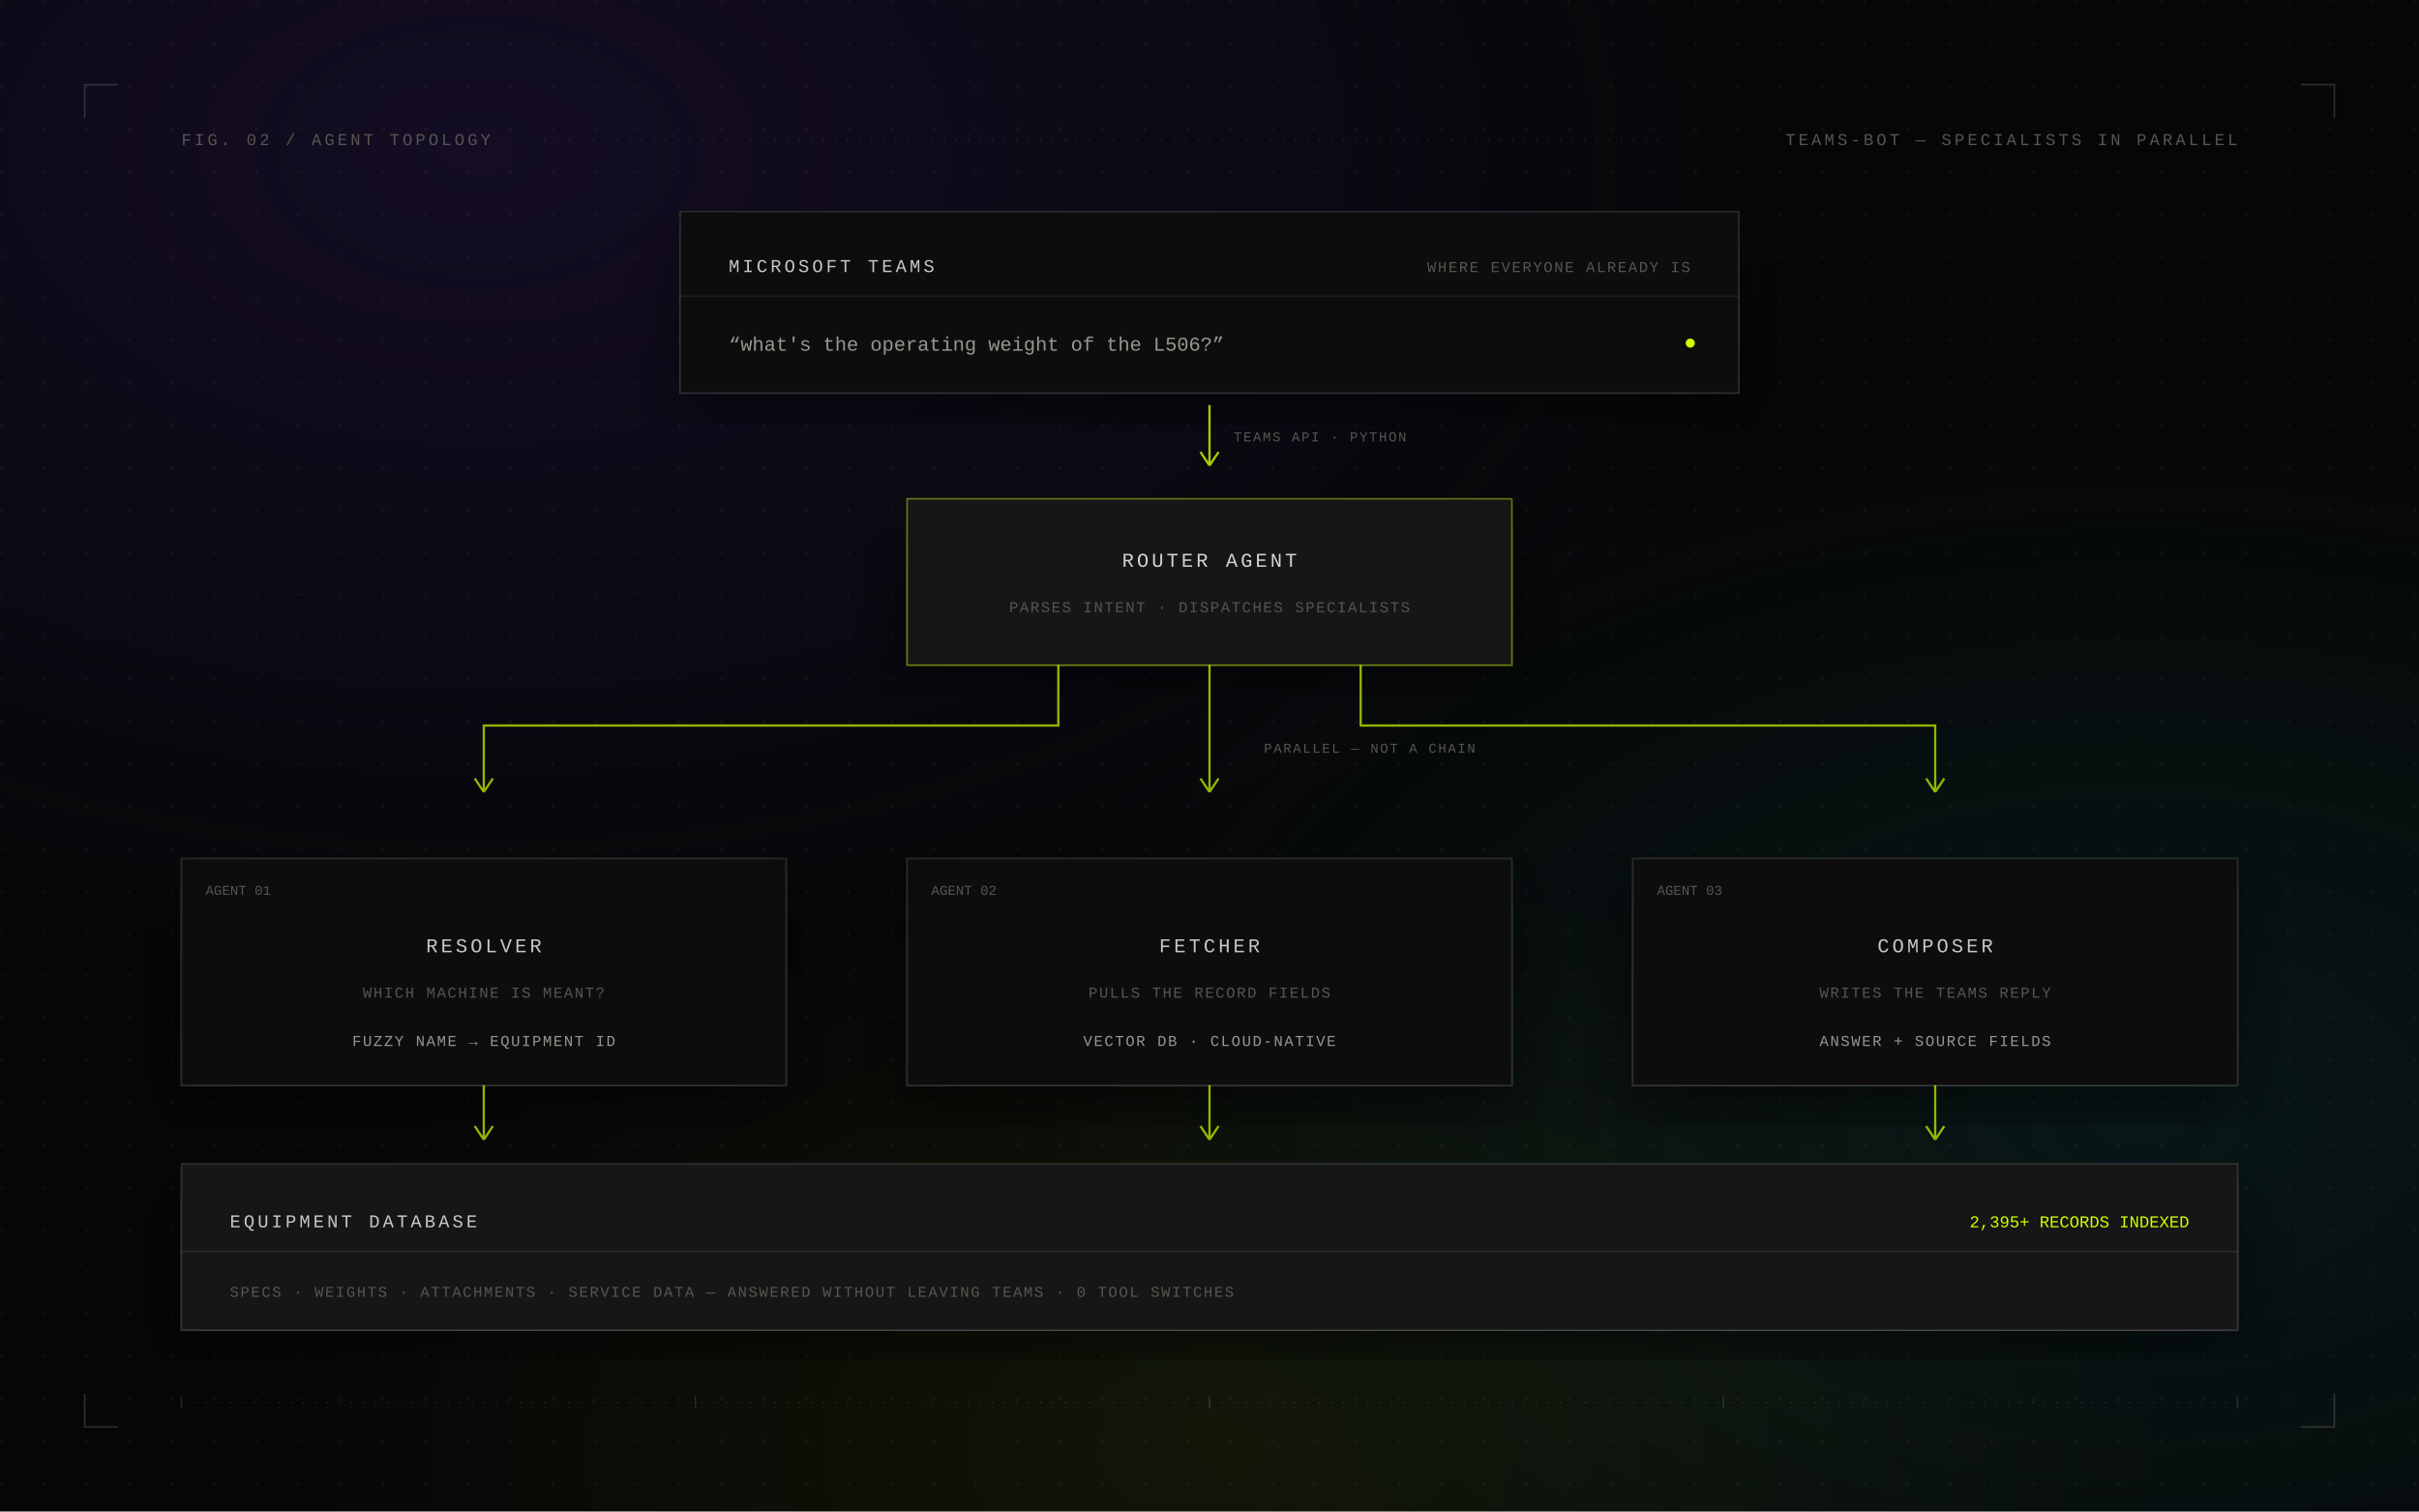
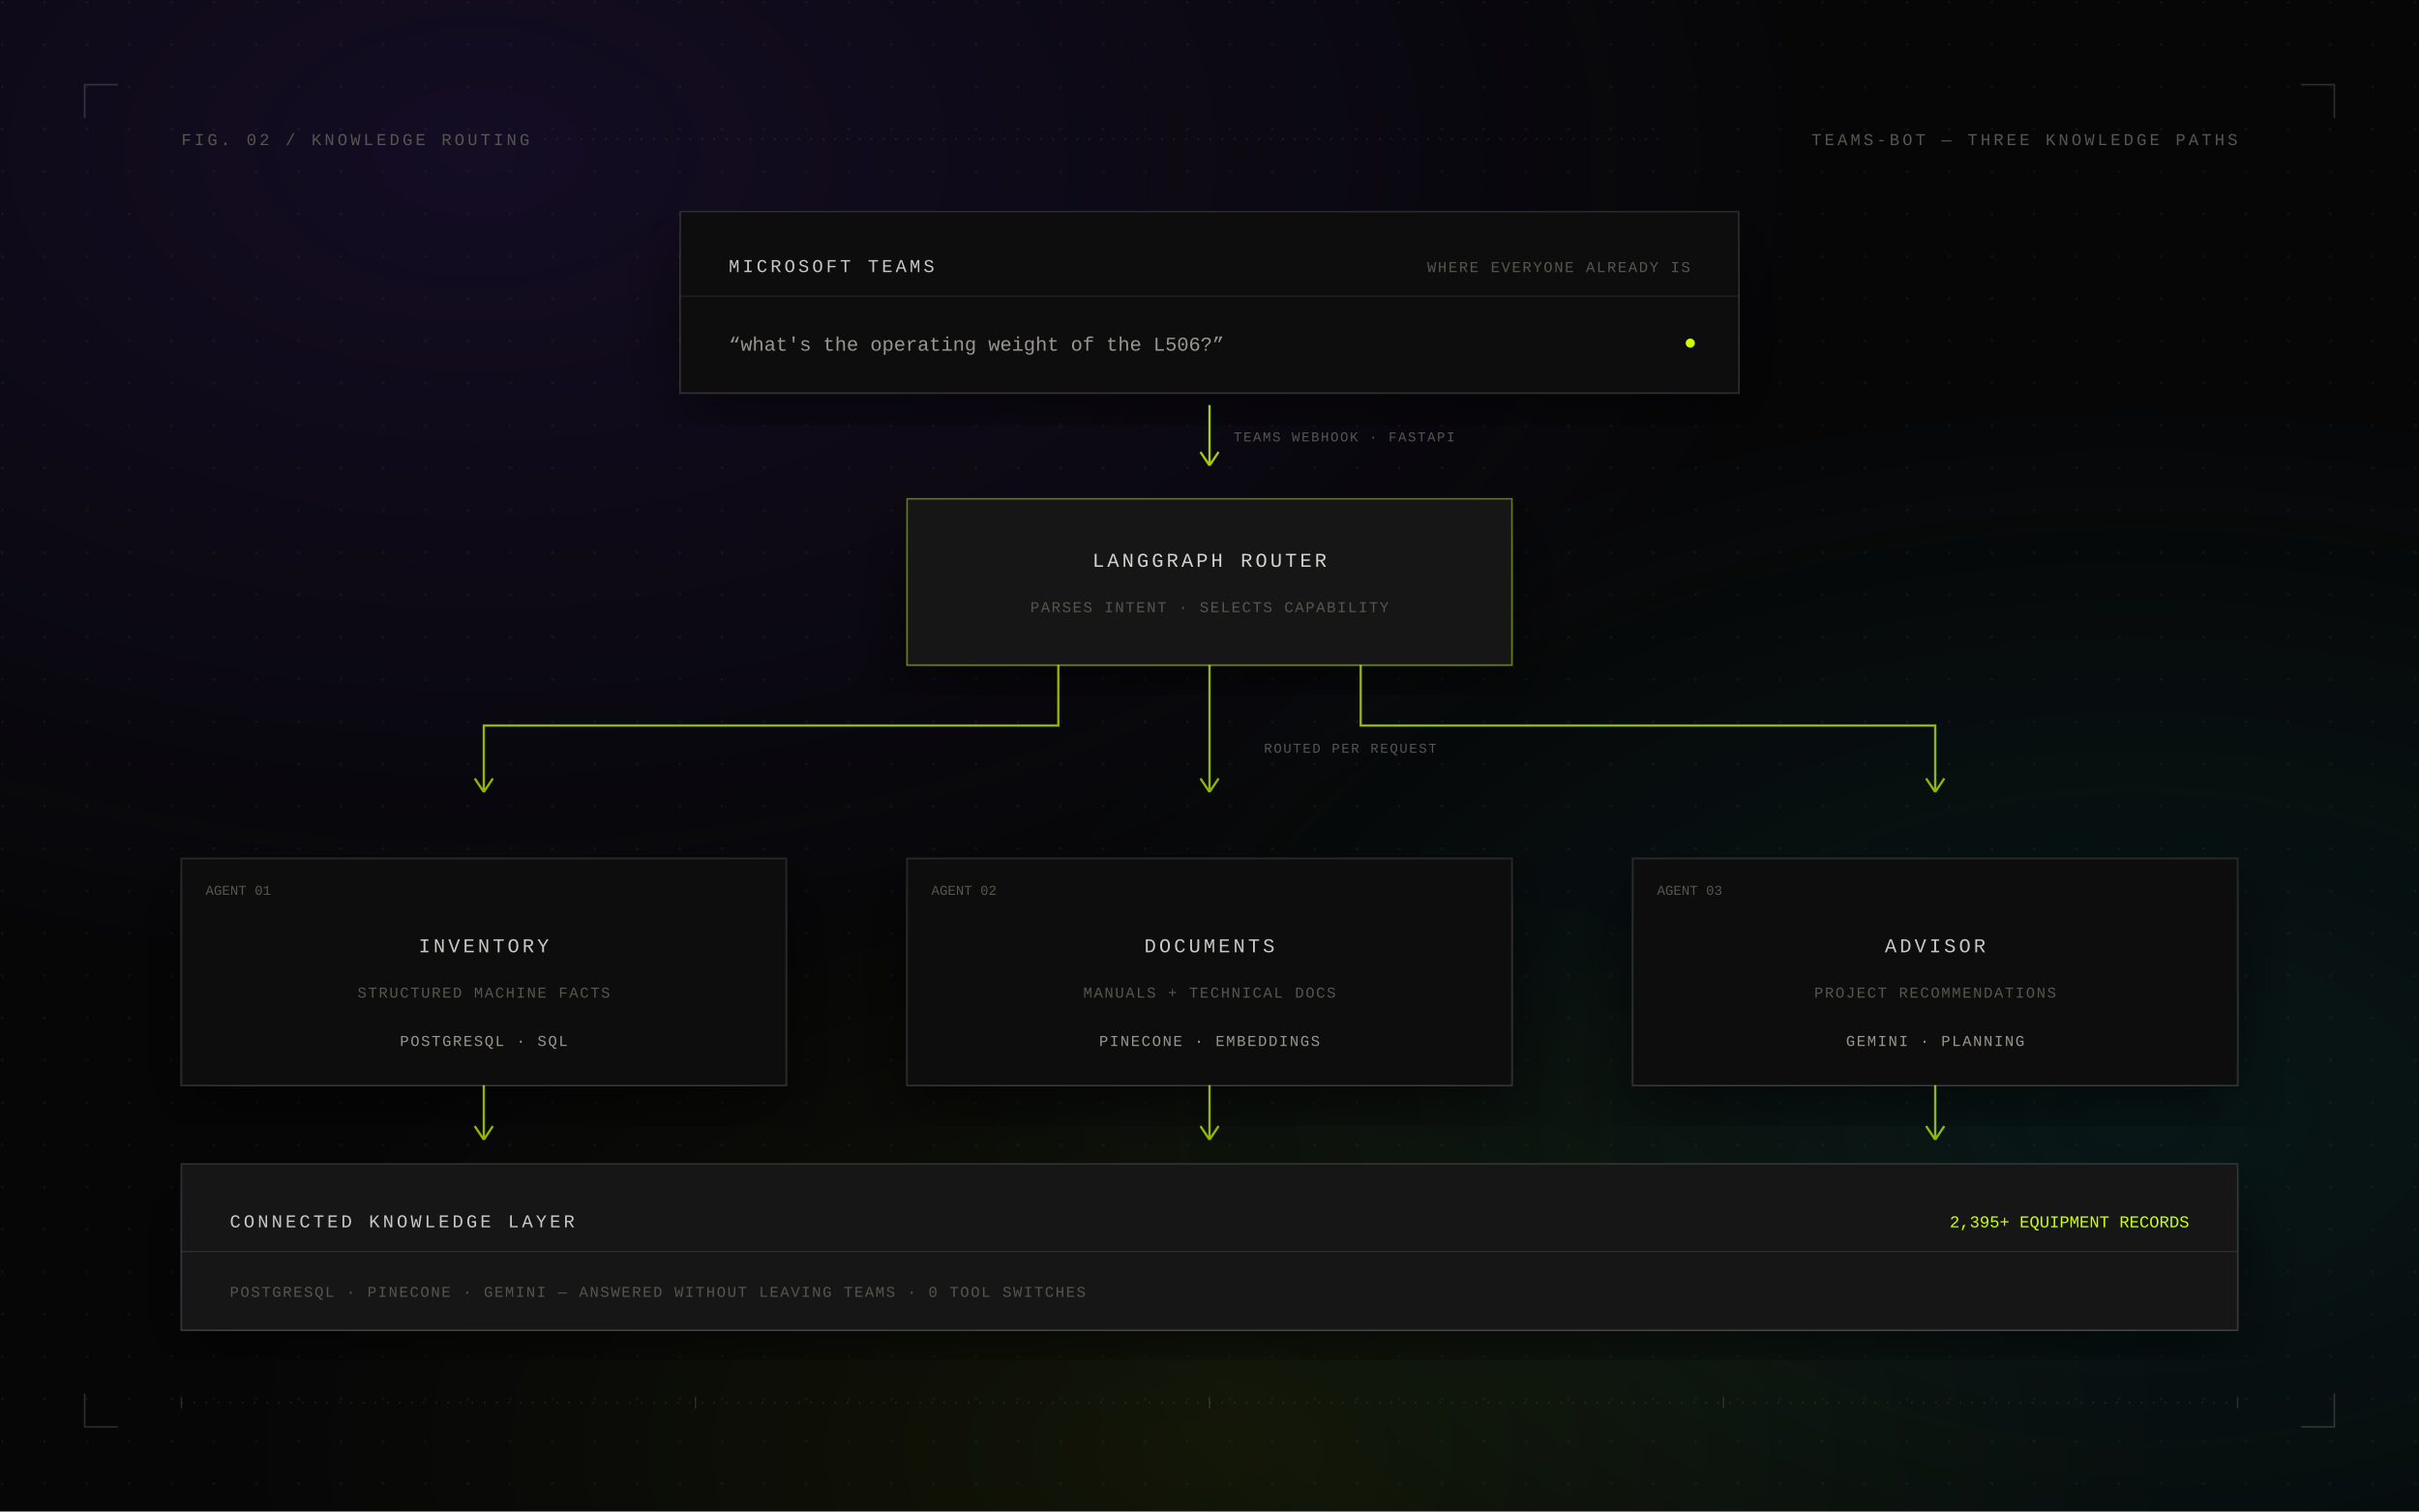
<svg xmlns="http://www.w3.org/2000/svg" width="1600" height="1000" viewBox="0 0 1600 1000" font-family="ui-monospace,'Cascadia Mono','Courier New',monospace">
  <defs>
    <radialGradient id="gv" cx="20%" cy="10%" r="55%">
      <stop offset="0%" stop-color="#221440" stop-opacity="0.5" />
      <stop offset="100%" stop-color="#221440" stop-opacity="0" />
    </radialGradient>
    <radialGradient id="gt" cx="88%" cy="74%" r="48%">
      <stop offset="0%" stop-color="#0b2b2b" stop-opacity="0.45" />
      <stop offset="100%" stop-color="#0b2b2b" stop-opacity="0" />
    </radialGradient>
    <radialGradient id="ga" cx="50%" cy="96%" r="40%">
      <stop offset="0%" stop-color="#ceff00" stop-opacity="0.06" />
      <stop offset="100%" stop-color="#ceff00" stop-opacity="0" />
    </radialGradient>
    <pattern id="dots" width="28" height="28" patternUnits="userSpaceOnUse">
      <circle cx="1.5" cy="1.5" r="1" fill="#eae8e3" fill-opacity="0.045" />
    </pattern>
    <filter id="sh" x="-8%" y="-12%" width="116%" height="130%">
      <feDropShadow dx="0" dy="16" stdDeviation="24" flood-color="#000000" flood-opacity="0.55" />
    </filter>
    <path id="arrv" d="M0 0v40m0 0l-6 -9m6 9l6 -9" />
  </defs>
  <rect width="1600" height="1000" fill="#060607" />
  <rect width="1600" height="1000" fill="url(#gv)" />
  <rect width="1600" height="1000" fill="url(#gt)" />
  <rect width="1600" height="1000" fill="url(#ga)" />
  <rect width="1600" height="1000" fill="url(#dots)" />
  <g stroke="#eae8e3" stroke-opacity="0.18" fill="none">
    <path d="M56 78v-22h22" />
    <path d="M1544 78v-22h-22" />
    <path d="M56 922v22h22" />
    <path d="M1544 922v22h-22" />
  </g>
-   <text x="120" y="96" font-size="11" letter-spacing="2" fill="#56554f">FIG. 02 / AGENT TOPOLOGY</text>
+   <text x="120" y="96" font-size="11" letter-spacing="2" fill="#56554f">FIG. 02 / KNOWLEDGE ROUTING</text>
  <line x1="360" y1="92" x2="1100" y2="92" stroke="#eae8e3" stroke-opacity="0.12" stroke-dasharray="1 7" />
-   <text x="1480" y="96" text-anchor="end" font-size="11" letter-spacing="2" fill="#56554f">TEAMS-BOT — SPECIALISTS IN PARALLEL</text>
+   <text x="1480" y="96" text-anchor="end" font-size="11" letter-spacing="2" fill="#56554f">TEAMS-BOT — THREE KNOWLEDGE PATHS</text>
  <rect x="450" y="140" width="700" height="120" fill="#0c0c0e" stroke="#eae8e3" stroke-opacity="0.14" filter="url(#sh)" />
  <text x="482" y="180" font-size="12" letter-spacing="2" fill="#eae8e3" fill-opacity="0.85">MICROSOFT TEAMS</text>
  <text x="1118" y="180" text-anchor="end" font-size="10" letter-spacing="1" fill="#56554f">WHERE EVERYONE ALREADY IS</text>
  <line x1="450" y1="196" x2="1150" y2="196" stroke="#eae8e3" stroke-opacity="0.08" />
  <text x="482" y="232" font-size="13" fill="#98968f">“what's the operating weight of the L506?”</text>
  <circle cx="1118" cy="227" r="3" fill="#ceff00" />
  <use href="#arrv" x="800" y="268" stroke="#ceff00" stroke-opacity="0.8" stroke-width="1.5" fill="none" />
-   <text x="816" y="292" font-size="9" letter-spacing="1" fill="#56554f">TEAMS API · PYTHON</text>
+   <text x="816" y="292" font-size="9" letter-spacing="1" fill="#56554f">TEAMS WEBHOOK · FASTAPI</text>
  <rect x="600" y="330" width="400" height="110" fill="#141417" stroke="#ceff00" stroke-opacity="0.45" filter="url(#sh)" />
-   <text x="800" y="375" text-anchor="middle" font-size="13" letter-spacing="2" fill="#eae8e3" fill-opacity="0.9">ROUTER AGENT</text>
-   <text x="800" y="405" text-anchor="middle" font-size="10" letter-spacing="1" fill="#56554f">PARSES INTENT · DISPATCHES SPECIALISTS</text>
+   <text x="800" y="375" text-anchor="middle" font-size="13" letter-spacing="2" fill="#eae8e3" fill-opacity="0.9">LANGGRAPH ROUTER</text>
+   <text x="800" y="405" text-anchor="middle" font-size="10" letter-spacing="1" fill="#56554f">PARSES INTENT · SELECTS CAPABILITY</text>
  <g stroke="#ceff00" stroke-opacity="0.7" stroke-width="1.5" fill="none">
    <path d="M700 440v40h-380v44m0 0l-6 -9m6 9l6 -9" />
    <path d="M800 440v84m0 0l-6 -9m6 9l6 -9" />
    <path d="M900 440v40h380v44m0 0l-6 -9m6 9l6 -9" />
  </g>
-   <text x="836" y="498" font-size="9" letter-spacing="1" fill="#56554f">PARALLEL — NOT A CHAIN</text>
+   <text x="836" y="498" font-size="9" letter-spacing="1" fill="#56554f">ROUTED PER REQUEST</text>
  <g fill="#0c0c0e" stroke="#eae8e3" stroke-opacity="0.14">
    <rect x="120" y="568" width="400" height="150" filter="url(#sh)" />
    <rect x="600" y="568" width="400" height="150" filter="url(#sh)" />
    <rect x="1080" y="568" width="400" height="150" filter="url(#sh)" />
  </g>
  <g font-size="9" fill="#56554f">
    <text x="136" y="592">AGENT 01</text>
    <text x="616" y="592">AGENT 02</text>
    <text x="1096" y="592">AGENT 03</text>
  </g>
  <g font-size="13" letter-spacing="2" text-anchor="middle" fill="#eae8e3" fill-opacity="0.85">
-     <text x="320" y="630">RESOLVER</text>
-     <text x="800" y="630">FETCHER</text>
-     <text x="1280" y="630">COMPOSER</text>
+     <text x="320" y="630">INVENTORY</text>
+     <text x="800" y="630">DOCUMENTS</text>
+     <text x="1280" y="630">ADVISOR</text>
  </g>
  <g font-size="10" letter-spacing="1" text-anchor="middle" fill="#56554f">
-     <text x="320" y="660">WHICH MACHINE IS MEANT?</text>
-     <text x="800" y="660">PULLS THE RECORD FIELDS</text>
-     <text x="1280" y="660">WRITES THE TEAMS REPLY</text>
+     <text x="320" y="660">STRUCTURED MACHINE FACTS</text>
+     <text x="800" y="660">MANUALS + TECHNICAL DOCS</text>
+     <text x="1280" y="660">PROJECT RECOMMENDATIONS</text>
  </g>
  <g font-size="10" letter-spacing="1" text-anchor="middle" fill="#98968f">
-     <text x="320" y="692">FUZZY NAME → EQUIPMENT ID</text>
-     <text x="800" y="692">VECTOR DB · CLOUD-NATIVE</text>
-     <text x="1280" y="692">ANSWER + SOURCE FIELDS</text>
+     <text x="320" y="692">POSTGRESQL · SQL</text>
+     <text x="800" y="692">PINECONE · EMBEDDINGS</text>
+     <text x="1280" y="692">GEMINI · PLANNING</text>
  </g>
  <g stroke="#ceff00" stroke-opacity="0.7" stroke-width="1.5" fill="none">
    <path d="M320 718v36m0 0l-6 -9m6 9l6 -9" />
    <path d="M800 718v36m0 0l-6 -9m6 9l6 -9" />
    <path d="M1280 718v36m0 0l-6 -9m6 9l6 -9" />
  </g>
  <rect x="120" y="770" width="1360" height="110" fill="#141417" stroke="#eae8e3" stroke-opacity="0.16" filter="url(#sh)" />
-   <text x="152" y="812" font-size="12" letter-spacing="2" fill="#eae8e3" fill-opacity="0.85">EQUIPMENT DATABASE</text>
-   <text x="1448" y="812" text-anchor="end" font-size="11" fill="#ceff00">2,395+ RECORDS INDEXED</text>
+   <text x="152" y="812" font-size="12" letter-spacing="2" fill="#eae8e3" fill-opacity="0.85">CONNECTED KNOWLEDGE LAYER</text>
+   <text x="1448" y="812" text-anchor="end" font-size="11" fill="#ceff00">2,395+ EQUIPMENT RECORDS</text>
  <line x1="120" y1="828" x2="1480" y2="828" stroke="#eae8e3" stroke-opacity="0.1" />
  <g font-size="10" letter-spacing="1" fill="#56554f">
-     <text x="152" y="858">SPECS · WEIGHTS · ATTACHMENTS · SERVICE DATA — ANSWERED WITHOUT LEAVING TEAMS · 0 TOOL SWITCHES</text>
+     <text x="152" y="858">POSTGRESQL · PINECONE · GEMINI — ANSWERED WITHOUT LEAVING TEAMS · 0 TOOL SWITCHES</text>
  </g>
  <line x1="120" y1="928" x2="1480" y2="928" stroke="#eae8e3" stroke-opacity="0.12" stroke-dasharray="1 7" />
  <g stroke="#eae8e3" stroke-opacity="0.14">
    <line x1="120" y1="924" x2="120" y2="932" />
    <line x1="460" y1="924" x2="460" y2="932" />
    <line x1="800" y1="924" x2="800" y2="932" />
    <line x1="1140" y1="924" x2="1140" y2="932" />
    <line x1="1480" y1="924" x2="1480" y2="932" />
  </g>
</svg>
